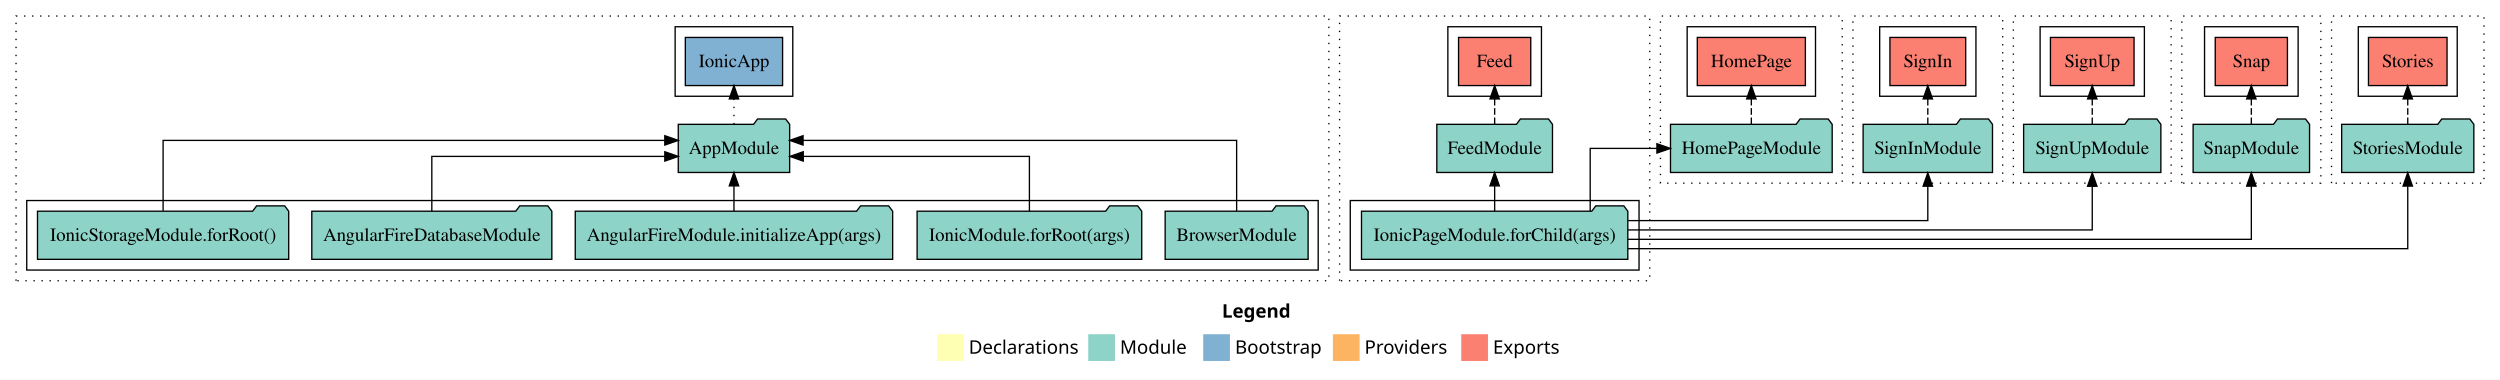
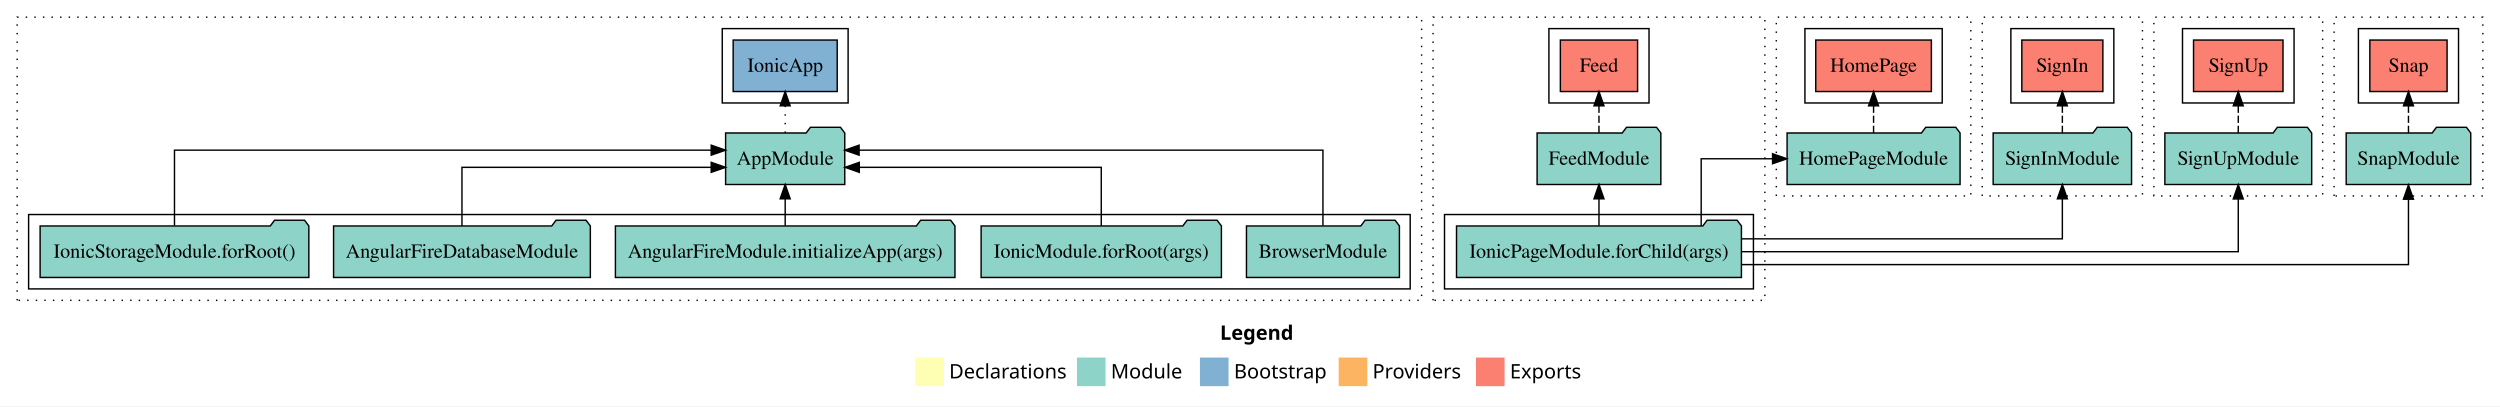
- <svg xmlns="http://www.w3.org/2000/svg" width="1870pt" height="284pt" viewBox="0.00 0.00 1870.00 284.00">
+ <svg xmlns="http://www.w3.org/2000/svg" width="1748pt" height="284pt" viewBox="0.00 0.00 1748.00 284.00">
  <g id="graph0" class="graph" transform="scale(1 1) rotate(0) translate(4 280)">
-     <polygon fill="#ffffff" stroke="transparent" points="-4,4 -4,-280 1866,-280 1866,4 -4,4" />
-     <text text-anchor="start" x="910.009" y="-42.4" font-family="sans-serif" font-weight="bold" font-size="14.00" fill="#000000">Legend</text>
-     <polygon fill="#ffffb3" stroke="transparent" points="697,-10 697,-30 717,-30 717,-10 697,-10" />
-     <text text-anchor="start" x="720.629" y="-15.4" font-family="sans-serif" font-size="14.00" fill="#000000">  Declarations</text>
-     <polygon fill="#8dd3c7" stroke="transparent" points="810,-10 810,-30 830,-30 830,-10 810,-10" />
-     <text text-anchor="start" x="833.725" y="-15.4" font-family="sans-serif" font-size="14.00" fill="#000000">  Module</text>
-     <polygon fill="#80b1d3" stroke="transparent" points="896,-10 896,-30 916,-30 916,-10 896,-10" />
-     <text text-anchor="start" x="919.781" y="-15.4" font-family="sans-serif" font-size="14.00" fill="#000000">  Bootstrap</text>
-     <polygon fill="#fdb462" stroke="transparent" points="993,-10 993,-30 1013,-30 1013,-10 993,-10" />
-     <text text-anchor="start" x="1016.673" y="-15.4" font-family="sans-serif" font-size="14.00" fill="#000000">  Providers</text>
-     <polygon fill="#fb8072" stroke="transparent" points="1089,-10 1089,-30 1109,-30 1109,-10 1089,-10" />
-     <text text-anchor="start" x="1112.726" y="-15.4" font-family="sans-serif" font-size="14.00" fill="#000000">  Exports</text>
+     <polygon fill="#ffffff" stroke="transparent" points="-4,4 -4,-280 1744,-280 1744,4 -4,4" />
+     <text text-anchor="start" x="849.009" y="-42.4" font-family="sans-serif" font-weight="bold" font-size="14.00" fill="#000000">Legend</text>
+     <polygon fill="#ffffb3" stroke="transparent" points="636,-10 636,-30 656,-30 656,-10 636,-10" />
+     <text text-anchor="start" x="659.629" y="-15.4" font-family="sans-serif" font-size="14.00" fill="#000000">  Declarations</text>
+     <polygon fill="#8dd3c7" stroke="transparent" points="749,-10 749,-30 769,-30 769,-10 749,-10" />
+     <text text-anchor="start" x="772.725" y="-15.4" font-family="sans-serif" font-size="14.00" fill="#000000">  Module</text>
+     <polygon fill="#80b1d3" stroke="transparent" points="835,-10 835,-30 855,-30 855,-10 835,-10" />
+     <text text-anchor="start" x="858.781" y="-15.4" font-family="sans-serif" font-size="14.00" fill="#000000">  Bootstrap</text>
+     <polygon fill="#fdb462" stroke="transparent" points="932,-10 932,-30 952,-30 952,-10 932,-10" />
+     <text text-anchor="start" x="955.673" y="-15.4" font-family="sans-serif" font-size="14.00" fill="#000000">  Providers</text>
+     <polygon fill="#fb8072" stroke="transparent" points="1028,-10 1028,-30 1048,-30 1048,-10 1028,-10" />
+     <text text-anchor="start" x="1051.726" y="-15.4" font-family="sans-serif" font-size="14.00" fill="#000000">  Exports</text>
    <g id="clust1" class="cluster">
      <polygon fill="none" stroke="#000000" stroke-dasharray="1,5" points="8,-70 8,-268 990,-268 990,-70 8,-70" />
    </g>
    <g id="clust3" class="cluster">
      <polygon fill="none" stroke="#000000" points="16,-78 16,-130 982,-130 982,-78 16,-78" />
    </g>
    <g id="clust5" class="cluster">
      <polygon fill="none" stroke="#000000" points="501,-208 501,-260 589,-260 589,-208 501,-208" />
    </g>
    <g id="clust7" class="cluster">
      <polygon fill="none" stroke="#000000" stroke-dasharray="1,5" points="998,-70 998,-268 1230,-268 1230,-70 998,-70" />
    </g>
    <g id="clust9" class="cluster">
      <polygon fill="none" stroke="#000000" points="1006,-78 1006,-130 1222,-130 1222,-78 1006,-78" />
    </g>
    <g id="clust10" class="cluster">
      <polygon fill="none" stroke="#000000" points="1079,-208 1079,-260 1149,-260 1149,-208 1079,-208" />
    </g>
    <g id="clust13" class="cluster">
      <polygon fill="none" stroke="#000000" stroke-dasharray="1,5" points="1238,-143 1238,-268 1374,-268 1374,-143 1238,-143" />
    </g>
    <g id="clust16" class="cluster">
      <polygon fill="none" stroke="#000000" points="1258,-208 1258,-260 1354,-260 1354,-208 1258,-208" />
    </g>
    <g id="clust19" class="cluster">
      <polygon fill="none" stroke="#000000" stroke-dasharray="1,5" points="1382,-143 1382,-268 1494,-268 1494,-143 1382,-143" />
    </g>
    <g id="clust22" class="cluster">
      <polygon fill="none" stroke="#000000" points="1402,-208 1402,-260 1474,-260 1474,-208 1402,-208" />
    </g>
    <g id="clust25" class="cluster">
      <polygon fill="none" stroke="#000000" stroke-dasharray="1,5" points="1502,-143 1502,-268 1620,-268 1620,-143 1502,-143" />
    </g>
    <g id="clust28" class="cluster">
      <polygon fill="none" stroke="#000000" points="1522,-208 1522,-260 1600,-260 1600,-208 1522,-208" />
    </g>
    <g id="clust31" class="cluster">
      <polygon fill="none" stroke="#000000" stroke-dasharray="1,5" points="1628,-143 1628,-268 1732,-268 1732,-143 1628,-143" />
    </g>
    <g id="clust34" class="cluster">
      <polygon fill="none" stroke="#000000" points="1645,-208 1645,-260 1715,-260 1715,-208 1645,-208" />
-     </g>
-     <g id="clust37" class="cluster">
-       <polygon fill="none" stroke="#000000" stroke-dasharray="1,5" points="1740,-143 1740,-268 1854,-268 1854,-143 1740,-143" />
-     </g>
-     <g id="clust40" class="cluster">
-       <polygon fill="none" stroke="#000000" points="1760,-208 1760,-260 1834,-260 1834,-208 1760,-208" />
    </g>
    <g id="node1" class="node">
      <polygon fill="#8dd3c7" stroke="#000000" points="974.473,-122 971.473,-126 950.473,-126 947.473,-122 867.527,-122 867.527,-86 974.473,-86 974.473,-122" />
      <text text-anchor="middle" x="921" y="-99.8" font-family="Times,serif" font-size="14.00" fill="#000000">BrowserModule</text>
    </g>
    <g id="node6" class="node">
      <polygon fill="#8dd3c7" stroke="#000000" points="586.657,-187 583.657,-191 562.657,-191 559.657,-187 503.343,-187 503.343,-151 586.657,-151 586.657,-187" />
      <text text-anchor="middle" x="545" y="-164.8" font-family="Times,serif" font-size="14.00" fill="#000000">AppModule</text>
    </g>
    <g id="edge1" class="edge">
      <path fill="none" stroke="#000000" d="M921,-122.284C921,-143.321 921,-175 921,-175 921,-175 596.675,-175 596.675,-175" />
      <polygon fill="#000000" stroke="#000000" points="596.675,-171.5 586.675,-175 596.675,-178.5 596.675,-171.5" />
    </g>
    <g id="node2" class="node">
      <polygon fill="#8dd3c7" stroke="#000000" points="850.005,-122 847.005,-126 826.005,-126 823.005,-122 681.995,-122 681.995,-86 850.005,-86 850.005,-122" />
      <text text-anchor="middle" x="766" y="-99.8" font-family="Times,serif" font-size="14.00" fill="#000000">IonicModule.forRoot(args)</text>
    </g>
    <g id="edge2" class="edge">
      <path fill="none" stroke="#000000" d="M766,-122.022C766,-139.373 766,-163 766,-163 766,-163 596.828,-163 596.828,-163" />
      <polygon fill="#000000" stroke="#000000" points="596.828,-159.5 586.828,-163 596.828,-166.5 596.828,-159.5" />
    </g>
    <g id="node3" class="node">
      <polygon fill="#8dd3c7" stroke="#000000" points="663.706,-122 660.706,-126 639.706,-126 636.706,-122 426.294,-122 426.294,-86 663.706,-86 663.706,-122" />
      <text text-anchor="middle" x="545" y="-99.8" font-family="Times,serif" font-size="14.00" fill="#000000">AngularFireModule.initializeApp(args)</text>
    </g>
    <g id="edge3" class="edge">
      <path fill="none" stroke="#000000" d="M545,-122.106C545,-122.106 545,-140.991 545,-140.991" />
      <polygon fill="#000000" stroke="#000000" points="541.5,-140.991 545,-150.991 548.5,-140.991 541.5,-140.991" />
    </g>
    <g id="node4" class="node">
      <polygon fill="#8dd3c7" stroke="#000000" points="408.771,-122 405.771,-126 384.771,-126 381.771,-122 229.229,-122 229.229,-86 408.771,-86 408.771,-122" />
      <text text-anchor="middle" x="319" y="-99.8" font-family="Times,serif" font-size="14.00" fill="#000000">AngularFireDatabaseModule</text>
    </g>
    <g id="edge4" class="edge">
      <path fill="none" stroke="#000000" d="M319,-122.022C319,-139.373 319,-163 319,-163 319,-163 493.285,-163 493.285,-163" />
      <polygon fill="#000000" stroke="#000000" points="493.285,-166.5 503.285,-163 493.285,-159.5 493.285,-166.5" />
    </g>
    <g id="node5" class="node">
      <polygon fill="#8dd3c7" stroke="#000000" points="211.949,-122 208.949,-126 187.949,-126 184.949,-122 24.051,-122 24.051,-86 211.949,-86 211.949,-122" />
      <text text-anchor="middle" x="118" y="-99.8" font-family="Times,serif" font-size="14.00" fill="#000000">IonicStorageModule.forRoot()</text>
    </g>
    <g id="edge5" class="edge">
      <path fill="none" stroke="#000000" d="M118,-122.284C118,-143.321 118,-175 118,-175 118,-175 493.28,-175 493.28,-175" />
      <polygon fill="#000000" stroke="#000000" points="493.28,-178.5 503.28,-175 493.28,-171.5 493.28,-178.5" />
    </g>
    <g id="node7" class="node">
      <polygon fill="#80b1d3" stroke="#000000" points="581.373,-252 508.627,-252 508.627,-216 581.373,-216 581.373,-252" />
      <text text-anchor="middle" x="545" y="-229.8" font-family="Times,serif" font-size="14.00" fill="#000000">IonicApp </text>
    </g>
    <g id="edge6" class="edge">
      <path fill="none" stroke="#000000" stroke-dasharray="1,5" d="M545,-187.106C545,-187.106 545,-205.991 545,-205.991" />
      <polygon fill="#000000" stroke="#000000" points="541.5,-205.991 545,-215.991 548.5,-205.991 541.5,-205.991" />
    </g>
    <g id="node8" class="node">
      <polygon fill="#8dd3c7" stroke="#000000" points="1213.607,-122 1210.607,-126 1189.607,-126 1186.607,-122 1014.393,-122 1014.393,-86 1213.607,-86 1213.607,-122" />
      <text text-anchor="middle" x="1114" y="-99.8" font-family="Times,serif" font-size="14.00" fill="#000000">IonicPageModule.forChild(args)</text>
    </g>
    <g id="node9" class="node">
      <polygon fill="#8dd3c7" stroke="#000000" points="1157.262,-187 1154.262,-191 1133.262,-191 1130.262,-187 1070.738,-187 1070.738,-151 1157.262,-151 1157.262,-187" />
      <text text-anchor="middle" x="1114" y="-164.8" font-family="Times,serif" font-size="14.00" fill="#000000">FeedModule</text>
    </g>
    <g id="edge7" class="edge">
      <path fill="none" stroke="#000000" d="M1114,-122.106C1114,-122.106 1114,-140.991 1114,-140.991" />
      <polygon fill="#000000" stroke="#000000" points="1110.5,-140.991 1114,-150.991 1117.5,-140.991 1110.5,-140.991" />
    </g>
    <g id="node11" class="node">
      <polygon fill="#8dd3c7" stroke="#000000" points="1366.473,-187 1363.473,-191 1342.473,-191 1339.473,-187 1245.527,-187 1245.527,-151 1366.473,-151 1366.473,-187" />
      <text text-anchor="middle" x="1306" y="-164.8" font-family="Times,serif" font-size="14.00" fill="#000000">HomePageModule</text>
    </g>
    <g id="edge9" class="edge">
      <path fill="none" stroke="#000000" d="M1185.467,-122.106C1185.467,-141.339 1185.467,-169 1185.467,-169 1185.467,-169 1235.38,-169 1235.38,-169" />
      <polygon fill="#000000" stroke="#000000" points="1235.38,-172.5 1245.38,-169 1235.38,-165.5 1235.38,-172.5" />
    </g>
    <g id="node13" class="node">
      <polygon fill="#8dd3c7" stroke="#000000" points="1486.384,-187 1483.384,-191 1462.384,-191 1459.384,-187 1389.616,-187 1389.616,-151 1486.384,-151 1486.384,-187" />
      <text text-anchor="middle" x="1438" y="-164.8" font-family="Times,serif" font-size="14.00" fill="#000000">SignInModule</text>
    </g>
    <g id="edge11" class="edge">
-       <path fill="none" stroke="#000000" d="M1213.854,-115C1309.053,-115 1438,-115 1438,-115 1438,-115 1438,-140.718 1438,-140.718" />
-       <polygon fill="#000000" stroke="#000000" points="1434.5,-140.718 1438,-150.718 1441.5,-140.718 1434.5,-140.718" />
+       <path fill="none" stroke="#000000" d="M1213.854,-113C1309.053,-113 1438,-113 1438,-113 1438,-113 1438,-140.973 1438,-140.973" />
+       <polygon fill="#000000" stroke="#000000" points="1434.5,-140.973 1438,-150.973 1441.5,-140.973 1434.5,-140.973" />
    </g>
    <g id="node15" class="node">
      <polygon fill="#8dd3c7" stroke="#000000" points="1612.33,-187 1609.33,-191 1588.33,-191 1585.33,-187 1509.67,-187 1509.67,-151 1612.33,-151 1612.33,-187" />
      <text text-anchor="middle" x="1561" y="-164.8" font-family="Times,serif" font-size="14.00" fill="#000000">SignUpModule</text>
    </g>
    <g id="edge13" class="edge">
-       <path fill="none" stroke="#000000" d="M1213.759,-108C1345.5,-108 1561,-108 1561,-108 1561,-108 1561,-140.698 1561,-140.698" />
-       <polygon fill="#000000" stroke="#000000" points="1557.5,-140.698 1561,-150.698 1564.5,-140.698 1557.5,-140.698" />
+       <path fill="none" stroke="#000000" d="M1213.759,-104C1345.5,-104 1561,-104 1561,-104 1561,-104 1561,-140.894 1561,-140.894" />
+       <polygon fill="#000000" stroke="#000000" points="1557.5,-140.894 1561,-150.894 1564.5,-140.894 1557.5,-140.894" />
    </g>
    <g id="node17" class="node">
      <polygon fill="#8dd3c7" stroke="#000000" points="1723.548,-187 1720.548,-191 1699.548,-191 1696.548,-187 1636.452,-187 1636.452,-151 1723.548,-151 1723.548,-187" />
      <text text-anchor="middle" x="1680" y="-164.8" font-family="Times,serif" font-size="14.00" fill="#000000">SnapModule</text>
    </g>
    <g id="edge15" class="edge">
-       <path fill="none" stroke="#000000" d="M1213.562,-101C1375.969,-101 1680,-101 1680,-101 1680,-101 1680,-140.777 1680,-140.777" />
-       <polygon fill="#000000" stroke="#000000" points="1676.5,-140.777 1680,-150.777 1683.5,-140.777 1676.5,-140.777" />
-     </g>
-     <g id="node19" class="node">
-       <polygon fill="#8dd3c7" stroke="#000000" points="1846.434,-187 1843.434,-191 1822.434,-191 1819.434,-187 1747.566,-187 1747.566,-151 1846.434,-151 1846.434,-187" />
-       <text text-anchor="middle" x="1797" y="-164.8" font-family="Times,serif" font-size="14.00" fill="#000000">StoriesModule</text>
-     </g>
-     <g id="edge17" class="edge">
-       <path fill="none" stroke="#000000" d="M1213.679,-94C1403.249,-94 1797,-94 1797,-94 1797,-94 1797,-140.845 1797,-140.845" />
-       <polygon fill="#000000" stroke="#000000" points="1793.5,-140.845 1797,-150.845 1800.5,-140.845 1793.5,-140.845" />
+       <path fill="none" stroke="#000000" d="M1213.562,-95C1375.969,-95 1680,-95 1680,-95 1680,-95 1680,-140.708 1680,-140.708" />
+       <polygon fill="#000000" stroke="#000000" points="1676.5,-140.708 1680,-150.708 1683.5,-140.708 1676.5,-140.708" />
    </g>
    <g id="node10" class="node">
      <polygon fill="#fb8072" stroke="#000000" points="1141,-252 1087,-252 1087,-216 1141,-216 1141,-252" />
      <text text-anchor="middle" x="1114" y="-229.8" font-family="Times,serif" font-size="14.00" fill="#000000">Feed </text>
    </g>
    <g id="edge8" class="edge">
      <path fill="none" stroke="#000000" stroke-dasharray="5,2" d="M1114,-187.106C1114,-187.106 1114,-205.991 1114,-205.991" />
      <polygon fill="#000000" stroke="#000000" points="1110.5,-205.991 1114,-215.991 1117.5,-205.991 1110.5,-205.991" />
    </g>
    <g id="node12" class="node">
      <polygon fill="#fb8072" stroke="#000000" points="1346.424,-252 1265.576,-252 1265.576,-216 1346.424,-216 1346.424,-252" />
      <text text-anchor="middle" x="1306" y="-229.8" font-family="Times,serif" font-size="14.00" fill="#000000">HomePage </text>
    </g>
    <g id="edge10" class="edge">
      <path fill="none" stroke="#000000" stroke-dasharray="5,2" d="M1306,-187.106C1306,-187.106 1306,-205.991 1306,-205.991" />
      <polygon fill="#000000" stroke="#000000" points="1302.5,-205.991 1306,-215.991 1309.5,-205.991 1302.5,-205.991" />
    </g>
    <g id="node14" class="node">
      <polygon fill="#fb8072" stroke="#000000" points="1466.334,-252 1409.666,-252 1409.666,-216 1466.334,-216 1466.334,-252" />
      <text text-anchor="middle" x="1438" y="-229.8" font-family="Times,serif" font-size="14.00" fill="#000000">SignIn </text>
    </g>
    <g id="edge12" class="edge">
      <path fill="none" stroke="#000000" stroke-dasharray="5,2" d="M1438,-187.106C1438,-187.106 1438,-205.991 1438,-205.991" />
      <polygon fill="#000000" stroke="#000000" points="1434.5,-205.991 1438,-215.991 1441.5,-205.991 1434.5,-205.991" />
    </g>
    <g id="node16" class="node">
      <polygon fill="#fb8072" stroke="#000000" points="1592.28,-252 1529.72,-252 1529.72,-216 1592.28,-216 1592.28,-252" />
      <text text-anchor="middle" x="1561" y="-229.8" font-family="Times,serif" font-size="14.00" fill="#000000">SignUp </text>
    </g>
    <g id="edge14" class="edge">
      <path fill="none" stroke="#000000" stroke-dasharray="5,2" d="M1561,-187.106C1561,-187.106 1561,-205.991 1561,-205.991" />
      <polygon fill="#000000" stroke="#000000" points="1557.5,-205.991 1561,-215.991 1564.5,-205.991 1557.5,-205.991" />
    </g>
    <g id="node18" class="node">
      <polygon fill="#fb8072" stroke="#000000" points="1707,-252 1653,-252 1653,-216 1707,-216 1707,-252" />
      <text text-anchor="middle" x="1680" y="-229.8" font-family="Times,serif" font-size="14.00" fill="#000000">Snap </text>
    </g>
    <g id="edge16" class="edge">
      <path fill="none" stroke="#000000" stroke-dasharray="5,2" d="M1680,-187.106C1680,-187.106 1680,-205.991 1680,-205.991" />
      <polygon fill="#000000" stroke="#000000" points="1676.5,-205.991 1680,-215.991 1683.5,-205.991 1676.5,-205.991" />
    </g>
-     <g id="node20" class="node">
-       <polygon fill="#fb8072" stroke="#000000" points="1826.385,-252 1767.615,-252 1767.615,-216 1826.385,-216 1826.385,-252" />
-       <text text-anchor="middle" x="1797" y="-229.8" font-family="Times,serif" font-size="14.00" fill="#000000">Stories </text>
-     </g>
-     <g id="edge18" class="edge">
-       <path fill="none" stroke="#000000" stroke-dasharray="5,2" d="M1797,-187.106C1797,-187.106 1797,-205.991 1797,-205.991" />
-       <polygon fill="#000000" stroke="#000000" points="1793.5,-205.991 1797,-215.991 1800.5,-205.991 1793.5,-205.991" />
-     </g>
  </g>
</svg>
